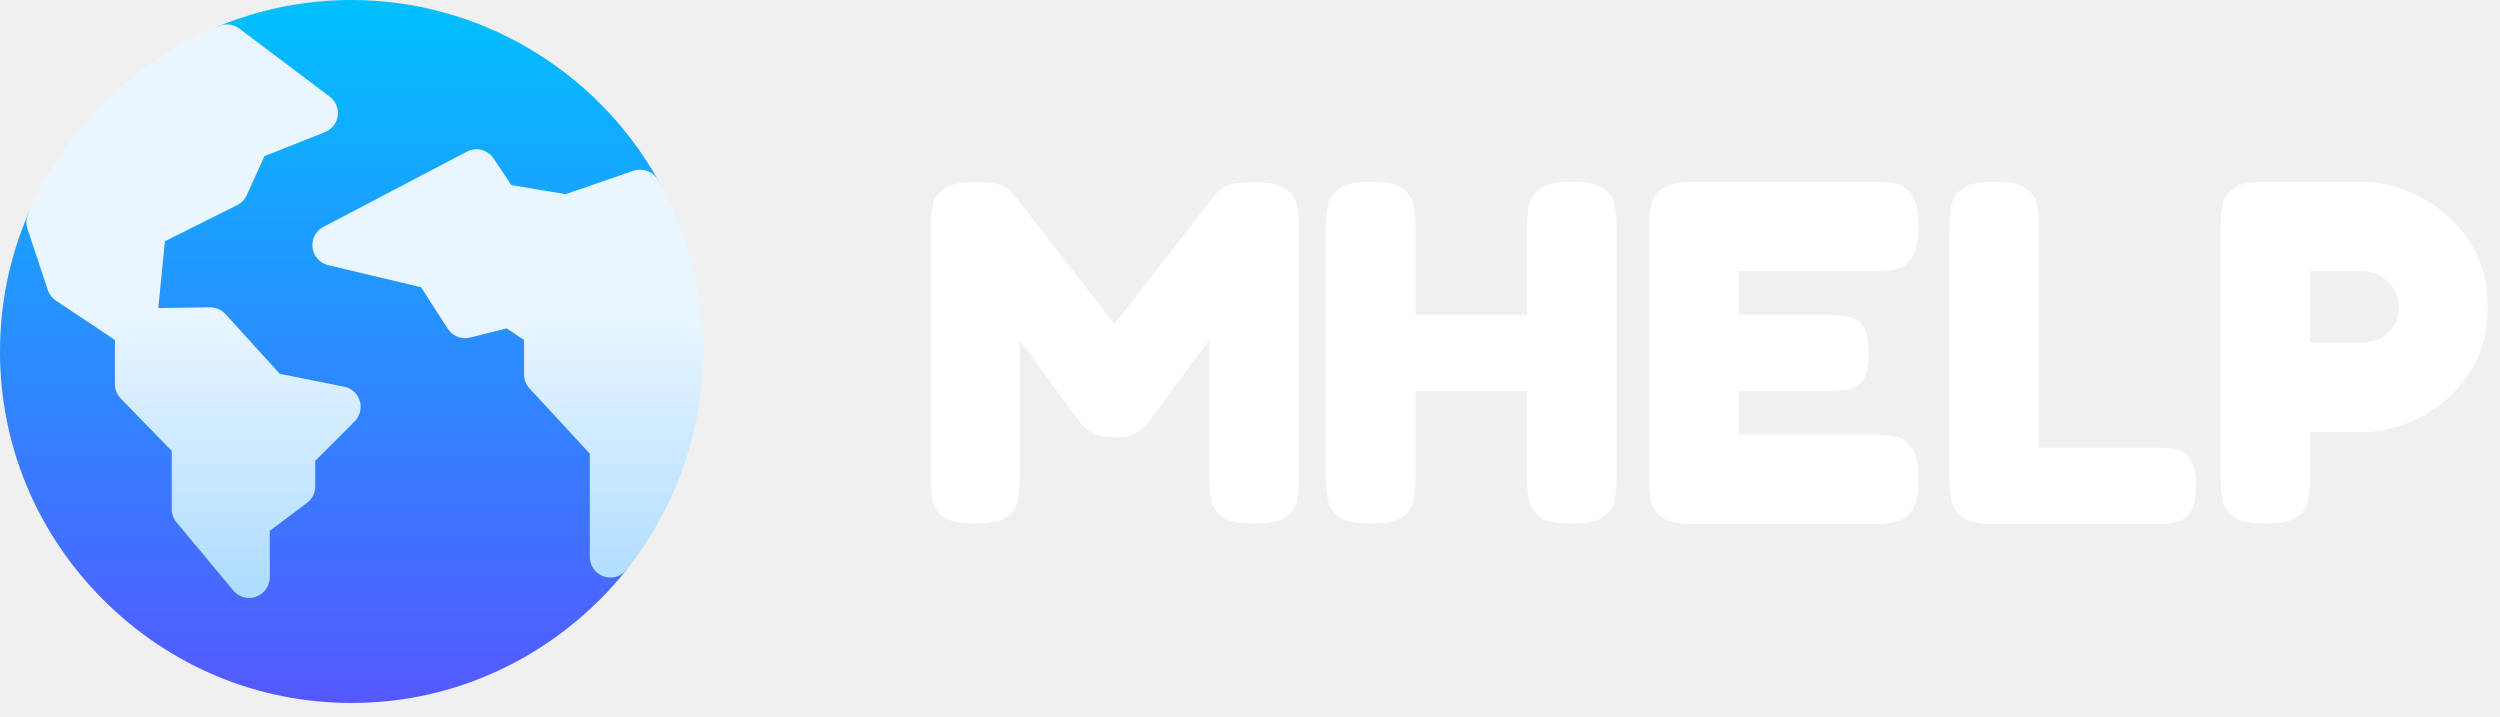
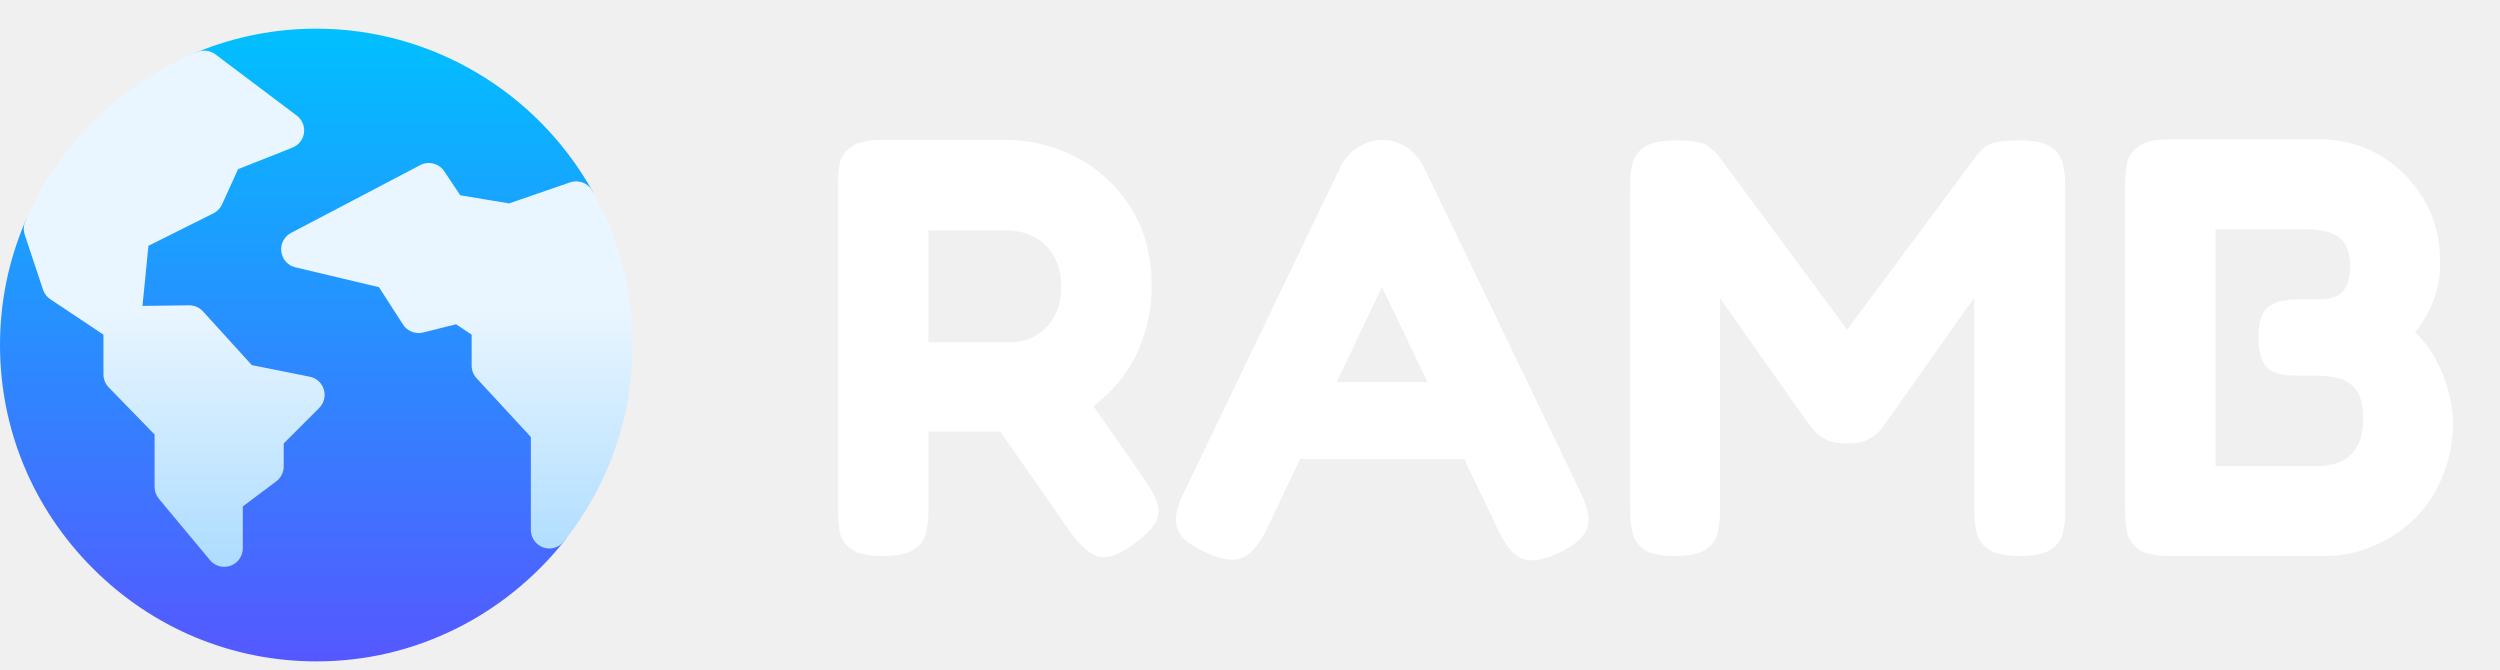
- <svg xmlns="http://www.w3.org/2000/svg" width="157" height="45" viewBox="0 0 157 45" fill="none">
-   <g clip-path="url(#clip0_6_29)">
-     <path d="M61.207 32.876C60.306 32.876 59.661 32.743 59.273 32.477C58.883 32.211 58.648 31.863 58.566 31.433C58.484 31.003 58.443 30.542 58.443 30.051V14.204C58.443 13.754 58.484 13.323 58.566 12.914C58.648 12.484 58.883 12.136 59.273 11.87C59.661 11.583 60.327 11.44 61.269 11.44C61.903 11.44 62.364 11.481 62.651 11.563C62.958 11.645 63.173 11.747 63.296 11.87C63.439 11.993 63.582 12.136 63.726 12.3L70.083 20.469H69.898L76.225 12.331C76.43 12.105 76.614 11.931 76.778 11.808C76.962 11.686 77.198 11.593 77.484 11.532C77.791 11.471 78.221 11.44 78.774 11.44C79.695 11.44 80.351 11.583 80.74 11.87C81.129 12.136 81.364 12.484 81.446 12.914C81.528 13.344 81.569 13.794 81.569 14.265V30.112C81.569 30.563 81.528 31.003 81.446 31.433C81.364 31.863 81.129 32.211 80.74 32.477C80.351 32.743 79.685 32.876 78.743 32.876C77.822 32.876 77.167 32.743 76.778 32.477C76.389 32.19 76.153 31.832 76.072 31.402C75.99 30.952 75.949 30.501 75.949 30.051V21.329L72.355 26.212C72.273 26.314 72.151 26.468 71.987 26.673C71.823 26.877 71.588 27.062 71.281 27.225C70.973 27.389 70.543 27.471 69.991 27.471C69.438 27.471 68.998 27.389 68.67 27.225C68.363 27.062 68.127 26.888 67.964 26.703C67.8 26.499 67.677 26.335 67.595 26.212L64.033 21.36V30.112C64.033 30.563 63.992 31.003 63.91 31.433C63.828 31.863 63.593 32.211 63.203 32.477C62.815 32.743 62.149 32.876 61.207 32.876ZM98.693 32.876C97.772 32.876 97.117 32.743 96.728 32.477C96.339 32.19 96.103 31.832 96.021 31.402C95.939 30.952 95.898 30.501 95.898 30.051V14.204C95.898 13.754 95.939 13.313 96.021 12.883C96.103 12.453 96.339 12.105 96.728 11.839C97.117 11.553 97.782 11.409 98.724 11.409C99.666 11.409 100.321 11.553 100.689 11.839C101.078 12.105 101.314 12.453 101.396 12.883C101.478 13.313 101.519 13.764 101.519 14.235V30.081C101.519 30.532 101.478 30.972 101.396 31.402C101.314 31.832 101.078 32.19 100.689 32.477C100.3 32.743 99.635 32.876 98.693 32.876ZM86.071 32.876C85.15 32.876 84.494 32.743 84.105 32.477C83.716 32.19 83.481 31.832 83.399 31.402C83.317 30.952 83.276 30.501 83.276 30.051V14.204C83.276 13.754 83.317 13.313 83.399 12.883C83.481 12.453 83.716 12.105 84.105 11.839C84.494 11.553 85.16 11.409 86.102 11.409C87.043 11.409 87.698 11.553 88.067 11.839C88.456 12.105 88.692 12.453 88.773 12.883C88.855 13.313 88.896 13.764 88.896 14.235V30.081C88.896 30.532 88.855 30.972 88.773 31.402C88.692 31.832 88.456 32.19 88.067 32.477C87.678 32.743 87.013 32.876 86.071 32.876ZM88.405 24.553V19.763H96.39V24.553H88.405ZM106.352 32.907C105.431 32.907 104.776 32.774 104.387 32.508C103.998 32.221 103.762 31.863 103.68 31.433C103.598 30.982 103.557 30.532 103.557 30.081V14.204C103.557 13.139 103.762 12.412 104.172 12.023C104.602 11.614 105.359 11.409 106.444 11.409H117.685C118.155 11.409 118.596 11.45 119.005 11.532C119.435 11.614 119.783 11.849 120.049 12.238C120.336 12.627 120.479 13.293 120.479 14.235C120.479 15.156 120.336 15.811 120.049 16.2C119.783 16.589 119.435 16.825 119.005 16.907C118.575 16.988 118.125 17.029 117.654 17.029H109.178V19.763H114.859C115.33 19.763 115.75 19.803 116.118 19.886C116.487 19.947 116.784 20.141 117.009 20.469C117.234 20.797 117.347 21.37 117.347 22.189C117.347 22.967 117.234 23.53 117.009 23.878C116.784 24.206 116.477 24.4 116.088 24.461C115.698 24.523 115.268 24.553 114.798 24.553H109.178V27.287H117.685C118.155 27.287 118.596 27.328 119.005 27.41C119.435 27.492 119.783 27.727 120.049 28.116C120.336 28.505 120.479 29.17 120.479 30.112C120.479 31.034 120.336 31.689 120.049 32.078C119.783 32.467 119.435 32.702 119.005 32.784C118.575 32.866 118.125 32.907 117.654 32.907H106.352ZM125.226 32.907C124.304 32.907 123.649 32.774 123.26 32.508C122.871 32.221 122.635 31.863 122.554 31.433C122.472 30.982 122.431 30.532 122.431 30.081V14.204C122.431 13.754 122.472 13.313 122.554 12.883C122.635 12.453 122.871 12.105 123.26 11.839C123.649 11.553 124.314 11.409 125.256 11.409C126.198 11.409 126.853 11.553 127.222 11.839C127.611 12.105 127.846 12.453 127.928 12.883C128.01 13.313 128.051 13.764 128.051 14.235V28.116H135.545C135.933 28.116 136.302 28.147 136.65 28.208C137.019 28.27 137.315 28.474 137.541 28.822C137.786 29.15 137.909 29.713 137.909 30.512C137.909 31.29 137.786 31.853 137.541 32.201C137.295 32.528 136.988 32.723 136.619 32.784C136.271 32.866 135.903 32.907 135.514 32.907H125.226ZM142.25 32.876C141.328 32.876 140.673 32.743 140.284 32.477C139.895 32.19 139.66 31.832 139.578 31.402C139.496 30.952 139.455 30.501 139.455 30.051V14.204C139.455 13.754 139.496 13.313 139.578 12.883C139.66 12.453 139.895 12.105 140.284 11.839C140.673 11.553 141.338 11.409 142.28 11.409H148.392C149.17 11.409 150.009 11.573 150.91 11.901C151.811 12.208 152.661 12.689 153.459 13.344C154.278 13.999 154.943 14.818 155.455 15.801C155.967 16.784 156.223 17.951 156.223 19.302C156.223 20.633 155.967 21.79 155.455 22.772C154.943 23.755 154.278 24.574 153.459 25.229C152.661 25.864 151.811 26.345 150.91 26.673C150.009 26.98 149.16 27.133 148.361 27.133H145.075V30.081C145.075 30.532 145.034 30.972 144.952 31.402C144.87 31.832 144.635 32.19 144.246 32.477C143.857 32.743 143.192 32.876 142.25 32.876ZM145.075 21.513H148.392C148.658 21.513 148.965 21.452 149.313 21.329C149.661 21.186 149.968 20.95 150.235 20.622C150.501 20.295 150.634 19.845 150.634 19.271C150.634 18.841 150.532 18.462 150.327 18.135C150.122 17.787 149.845 17.521 149.497 17.336C149.17 17.132 148.791 17.029 148.361 17.029H145.075V21.513Z" fill="white" />
-   </g>
-   <g clip-path="url(#clip1_6_29)">
-     <path d="M22.074 44.147C16.201 44.147 10.664 41.845 6.483 37.664C2.302 33.484 0 27.947 0 22.074C0 19.088 0.593 16.188 1.762 13.455C1.974 12.961 2.469 12.648 3.005 12.671C3.542 12.693 4.009 13.045 4.179 13.555L5.316 16.974L7.436 18.387L7.853 14.186C7.897 13.744 8.164 13.355 8.562 13.156L13.327 10.774L14.47 8.259C14.608 7.954 14.86 7.715 15.171 7.592L17.309 6.745L13.477 3.862C13.105 3.582 12.912 3.124 12.972 2.663C13.031 2.201 13.334 1.807 13.765 1.631C16.41 0.549 19.205 0 22.074 0C30.027 0 37.406 4.335 41.329 11.313C41.517 11.648 41.547 12.049 41.41 12.407C41.274 12.766 40.985 13.045 40.623 13.17L36.051 14.745C35.847 14.815 35.63 14.833 35.417 14.798L31.135 14.084C30.783 14.025 30.47 13.823 30.272 13.525L29.49 12.353L24.57 14.935L27.546 15.642C27.871 15.719 28.154 15.919 28.335 16.2L29.793 18.465L31.747 17.976C32.101 17.888 32.475 17.953 32.778 18.155L34.919 19.582C35.279 19.822 35.495 20.225 35.495 20.658V23.007L39.283 27.109C39.504 27.348 39.627 27.661 39.627 27.986V34.976C39.627 35.269 39.527 35.553 39.345 35.782C37.318 38.328 34.712 40.434 31.808 41.871C28.759 43.382 25.483 44.147 22.074 44.147Z" fill="url(#paint0_linear_6_29)" />
-     <path d="M41.329 11.313C41.023 10.769 40.371 10.521 39.78 10.725L35.519 12.192L32.113 11.624L30.996 9.949C30.629 9.399 29.905 9.214 29.319 9.522L20.309 14.249C19.832 14.5 19.56 15.021 19.627 15.556C19.694 16.091 20.087 16.528 20.611 16.653L26.442 18.038L28.119 20.645C28.419 21.111 28.983 21.334 29.521 21.199L31.82 20.624L32.909 21.35V23.513C32.909 23.838 33.031 24.151 33.252 24.39L37.04 28.492V34.976C37.04 35.526 37.387 36.016 37.906 36.197C38.046 36.246 38.19 36.27 38.333 36.27C38.719 36.27 39.095 36.096 39.345 35.782C40.868 33.869 42.054 31.74 42.872 29.453C43.718 27.084 44.147 24.602 44.147 22.074C44.147 18.311 43.173 14.59 41.329 11.313ZM21.61 24.284L17.571 23.476L14.162 19.726C13.912 19.452 13.558 19.299 13.187 19.302L9.94 19.345L10.357 15.151L14.893 12.883C15.159 12.751 15.37 12.531 15.493 12.261L16.609 9.804L20.405 8.301C20.84 8.129 21.148 7.736 21.211 7.272C21.274 6.808 21.081 6.347 20.707 6.066L15.033 1.795C14.668 1.521 14.187 1.458 13.764 1.631C8.41 3.824 4.036 8.134 1.762 13.455C1.638 13.746 1.624 14.072 1.724 14.372L3.002 18.212C3.093 18.485 3.272 18.72 3.512 18.88L7.217 21.35V24.125C7.217 24.462 7.348 24.785 7.583 25.027L10.786 28.32V31.975C10.786 32.277 10.892 32.57 11.086 32.803L14.654 37.085C14.904 37.386 15.271 37.55 15.648 37.55C15.795 37.55 15.944 37.525 16.087 37.473C16.599 37.288 16.941 36.801 16.941 36.257V33.336L19.278 31.582C19.604 31.338 19.796 30.955 19.796 30.548V28.942L22.271 26.466C22.608 26.129 22.732 25.634 22.594 25.177C22.456 24.721 22.078 24.377 21.61 24.284Z" fill="url(#paint1_linear_6_29)" />
+ <svg xmlns="http://www.w3.org/2000/svg" width="168" height="45" viewBox="0 0 168 45" fill="none">
+   <path d="M59.313 37.36C58.353 37.36 57.66 37.213 57.233 36.92C56.806 36.627 56.54 36.24 56.433 35.76C56.353 35.28 56.313 34.787 56.313 34.28V12.4C56.313 11.893 56.353 11.413 56.433 10.96C56.54 10.507 56.806 10.133 57.233 9.84C57.66 9.547 58.366 9.4 59.353 9.4H67.673C68.766 9.4 69.886 9.6 71.033 10C72.18 10.4 73.233 11.013 74.193 11.84C75.153 12.667 75.926 13.693 76.513 14.92C77.1 16.147 77.393 17.6 77.393 19.28C77.393 20.4 77.22 21.48 76.873 22.52C76.553 23.56 76.06 24.52 75.393 25.4C74.726 26.28 73.9 27.04 72.913 27.68C71.926 28.293 70.793 28.733 69.513 29H62.393V34.32C62.393 34.827 62.34 35.32 62.233 35.8C62.126 36.253 61.86 36.627 61.433 36.92C61.006 37.213 60.3 37.36 59.313 37.36ZM76.193 36.56C75.206 37.28 74.42 37.56 73.833 37.4C73.246 37.24 72.633 36.72 71.993 35.84L64.953 25.76L71.793 24.88L76.953 32.28C77.406 32.92 77.686 33.467 77.793 33.92C77.926 34.373 77.86 34.8 77.593 35.2C77.353 35.6 76.886 36.053 76.193 36.56ZM62.393 23H67.953C68.326 23 68.713 22.933 69.113 22.8C69.513 22.64 69.873 22.413 70.193 22.12C70.513 21.827 70.78 21.44 70.993 20.96C71.206 20.48 71.313 19.907 71.313 19.24C71.313 18.467 71.153 17.8 70.833 17.24C70.54 16.68 70.113 16.253 69.553 15.96C68.993 15.64 68.34 15.48 67.593 15.48H62.393V23ZM106.228 33.12C106.548 33.787 106.721 34.36 106.748 34.84C106.774 35.293 106.628 35.707 106.308 36.08C106.014 36.427 105.521 36.773 104.828 37.12C103.761 37.627 102.934 37.773 102.348 37.56C101.761 37.373 101.214 36.747 100.708 35.68L92.868 19.28L85.068 35.68C84.534 36.72 83.974 37.333 83.388 37.52C82.828 37.733 82.014 37.587 80.948 37.08C80.254 36.76 79.748 36.427 79.428 36.08C79.134 35.707 79.001 35.28 79.028 34.8C79.054 34.293 79.241 33.707 79.588 33.04L90.108 11.16C90.374 10.627 90.761 10.2 91.268 9.88C91.801 9.56 92.348 9.4 92.908 9.4C93.308 9.4 93.681 9.48 94.028 9.64C94.374 9.773 94.681 9.973 94.948 10.24C95.241 10.507 95.481 10.827 95.668 11.2L106.228 33.12ZM86.148 30.84L88.628 25.68H97.148L99.628 30.84H86.148ZM112.547 37.36C111.587 37.36 110.894 37.213 110.467 36.92C110.067 36.627 109.814 36.253 109.707 35.8C109.6 35.32 109.547 34.813 109.547 34.28V12.4C109.547 11.893 109.6 11.427 109.707 11C109.814 10.547 110.08 10.173 110.507 9.88C110.934 9.587 111.64 9.44 112.627 9.44C113.294 9.44 113.8 9.48 114.147 9.56C114.494 9.64 114.747 9.76 114.907 9.92C115.067 10.053 115.24 10.213 115.427 10.4L124.427 22.56H123.827L132.867 10.4C133.08 10.133 133.294 9.933 133.507 9.8C133.72 9.667 133.987 9.573 134.307 9.52C134.654 9.467 135.134 9.44 135.747 9.44C136.707 9.44 137.4 9.587 137.827 9.88C138.254 10.173 138.52 10.56 138.627 11.04C138.734 11.493 138.787 11.973 138.787 12.48V34.36C138.787 34.867 138.734 35.347 138.627 35.8C138.52 36.253 138.254 36.627 137.827 36.92C137.4 37.213 136.694 37.36 135.707 37.36C134.747 37.36 134.054 37.213 133.627 36.92C133.2 36.627 132.934 36.24 132.827 35.76C132.72 35.28 132.667 34.787 132.667 34.28V20L126.707 28.44C126.6 28.573 126.454 28.76 126.267 29C126.08 29.213 125.814 29.4 125.467 29.56C125.147 29.72 124.707 29.8 124.147 29.8C123.56 29.8 123.094 29.72 122.747 29.56C122.427 29.4 122.174 29.213 121.987 29C121.8 28.787 121.64 28.6 121.507 28.44L115.587 20.04V34.36C115.587 34.867 115.534 35.347 115.427 35.8C115.32 36.253 115.054 36.627 114.627 36.92C114.227 37.213 113.534 37.36 112.547 37.36ZM145.805 37.36C144.845 37.36 144.152 37.213 143.725 36.92C143.298 36.6 143.032 36.2 142.925 35.72C142.845 35.213 142.805 34.693 142.805 34.16V12.48C142.805 11.947 142.845 11.453 142.925 11C143.032 10.52 143.298 10.133 143.725 9.84C144.152 9.52 144.858 9.36 145.845 9.36H155.805C157.378 9.36 158.778 9.733 160.005 10.48C161.232 11.227 162.205 12.227 162.925 13.48C163.645 14.733 163.992 16.093 163.965 17.56C163.992 18.147 163.938 18.72 163.805 19.28C163.672 19.84 163.472 20.387 163.205 20.92C162.965 21.427 162.658 21.893 162.285 22.32C162.845 22.853 163.312 23.467 163.685 24.16C164.058 24.827 164.338 25.533 164.525 26.28C164.738 27.027 164.845 27.787 164.845 28.56C164.818 29.787 164.578 30.947 164.125 32.04C163.698 33.107 163.085 34.04 162.285 34.84C161.485 35.613 160.565 36.227 159.525 36.68C158.485 37.133 157.378 37.36 156.205 37.36H145.805ZM148.885 31.32H155.805C156.258 31.32 156.712 31.24 157.165 31.08C157.645 30.893 158.032 30.573 158.325 30.12C158.645 29.64 158.805 28.973 158.805 28.12C158.805 27.56 158.738 27.093 158.605 26.72C158.472 26.347 158.285 26.067 158.045 25.88C157.805 25.667 157.538 25.52 157.245 25.44C156.952 25.36 156.645 25.307 156.325 25.28C156.005 25.253 155.698 25.24 155.405 25.24H154.245C153.338 25.24 152.698 25.053 152.325 24.68C151.952 24.28 151.765 23.6 151.765 22.64C151.765 21.707 151.965 21.053 152.365 20.68C152.792 20.307 153.458 20.12 154.365 20.12H155.525C155.792 20.12 156.072 20.107 156.365 20.08C156.658 20.053 156.912 19.973 157.125 19.84C157.365 19.707 157.552 19.493 157.685 19.2C157.845 18.88 157.925 18.453 157.925 17.92C157.925 17.013 157.698 16.373 157.245 16C156.792 15.6 155.992 15.4 154.845 15.4H148.885V31.32Z" fill="white" />
+   <g clip-path="url(#clip0_290_253)">
+     <path d="M21.259 44.445C15.603 44.445 10.27 42.227 6.244 38.201C2.217 34.175 0 28.842 0 23.186C0 20.31 0.571 17.517 1.697 14.884C1.901 14.409 2.378 14.108 2.894 14.13C3.411 14.151 3.861 14.49 4.025 14.981L5.12 18.274L7.162 19.635L7.563 15.589C7.605 15.163 7.863 14.789 8.246 14.597L12.835 12.303L13.936 9.881C14.069 9.587 14.312 9.356 14.611 9.238L16.67 8.423L12.98 5.645C12.622 5.376 12.436 4.935 12.493 4.491C12.551 4.046 12.842 3.667 13.257 3.497C15.805 2.455 18.497 1.926 21.259 1.926C28.919 1.926 36.026 6.101 39.804 12.822C39.986 13.144 40.014 13.53 39.883 13.876C39.752 14.221 39.474 14.49 39.124 14.611L34.721 16.127C34.525 16.195 34.315 16.212 34.111 16.178L29.987 15.49C29.647 15.434 29.346 15.239 29.155 14.953L28.402 13.824L23.664 16.31L26.53 16.991C26.843 17.065 27.115 17.258 27.289 17.529L28.694 19.71L30.576 19.239C30.917 19.154 31.277 19.216 31.569 19.411L33.631 20.785C33.978 21.017 34.186 21.405 34.186 21.822V24.084L37.834 28.035C38.047 28.265 38.165 28.567 38.165 28.88V35.612C38.165 35.894 38.069 36.168 37.894 36.388C35.941 38.84 33.431 40.868 30.635 42.253C27.698 43.707 24.543 44.445 21.259 44.445Z" fill="url(#paint0_linear_290_253)" />
+     <path d="M39.804 12.822C39.509 12.298 38.882 12.059 38.313 12.255L34.209 13.669L30.929 13.122L29.853 11.508C29.499 10.978 28.802 10.8 28.238 11.097L19.56 15.65C19.1 15.891 18.838 16.393 18.903 16.908C18.968 17.424 19.346 17.845 19.851 17.965L25.466 19.299L27.082 21.809C27.371 22.258 27.914 22.473 28.432 22.344L30.646 21.79L31.695 22.489V24.572C31.695 24.885 31.813 25.186 32.025 25.417L35.673 29.367V35.612C35.673 36.142 36.008 36.614 36.508 36.788C36.643 36.835 36.781 36.858 36.919 36.858C37.291 36.858 37.652 36.691 37.893 36.388C39.36 34.546 40.503 32.495 41.29 30.293C42.105 28.012 42.519 25.62 42.519 23.186C42.519 19.562 41.58 15.978 39.804 12.822ZM20.813 25.314L16.923 24.536L13.639 20.924C13.399 20.66 13.058 20.513 12.701 20.517L9.574 20.558L9.974 16.518L14.344 14.334C14.599 14.207 14.803 13.995 14.921 13.735L15.996 11.369L19.653 9.921C20.072 9.756 20.368 9.376 20.429 8.93C20.489 8.483 20.303 8.039 19.943 7.768L14.478 3.655C14.127 3.391 13.663 3.331 13.257 3.497C8.1 5.609 3.887 9.76 1.697 14.885C1.577 15.165 1.565 15.479 1.661 15.768L2.891 19.466C2.979 19.73 3.152 19.956 3.382 20.11L6.951 22.489V25.161C6.951 25.485 7.077 25.797 7.303 26.03L10.388 29.201V32.721C10.388 33.013 10.49 33.295 10.677 33.519L14.113 37.643C14.354 37.932 14.708 38.091 15.07 38.091C15.212 38.091 15.355 38.067 15.494 38.017C15.987 37.838 16.316 37.37 16.316 36.846V34.032L18.567 32.344C18.881 32.108 19.065 31.739 19.065 31.347V29.801L21.449 27.416C21.774 27.091 21.894 26.614 21.761 26.175C21.628 25.735 21.263 25.404 20.813 25.314Z" fill="url(#paint1_linear_290_253)" />
  </g>
  <defs>
-     <linearGradient id="paint0_linear_6_29" x1="20.747" y1="44.147" x2="20.747" y2="0" gradientUnits="userSpaceOnUse">
+     <linearGradient id="paint0_linear_290_253" x1="19.982" y1="44.445" x2="19.982" y2="1.926" gradientUnits="userSpaceOnUse">
      <stop stop-color="#5558FF" />
      <stop offset="1" stop-color="#00C0FF" />
    </linearGradient>
-     <linearGradient id="paint1_linear_6_29" x1="22.903" y1="37.55" x2="22.903" y2="1.535" gradientUnits="userSpaceOnUse">
+     <linearGradient id="paint1_linear_290_253" x1="22.058" y1="38.091" x2="22.058" y2="3.404" gradientUnits="userSpaceOnUse">
      <stop stop-color="#ADDCFF" />
      <stop offset="0.503" stop-color="#EAF6FF" />
      <stop offset="1" stop-color="#EAF6FF" />
    </linearGradient>
-     <clipPath id="clip0_6_29">
-       <rect width="98.372" height="22.074" fill="white" transform="translate(58.0632 11.0368)" />
-     </clipPath>
-     <clipPath id="clip1_6_29">
-       <rect width="44.147" height="44.147" fill="white" />
+     <clipPath id="clip0_290_253">
+       <rect width="42.519" height="42.519" fill="white" transform="translate(0 1.92621)" />
    </clipPath>
  </defs>
</svg>
